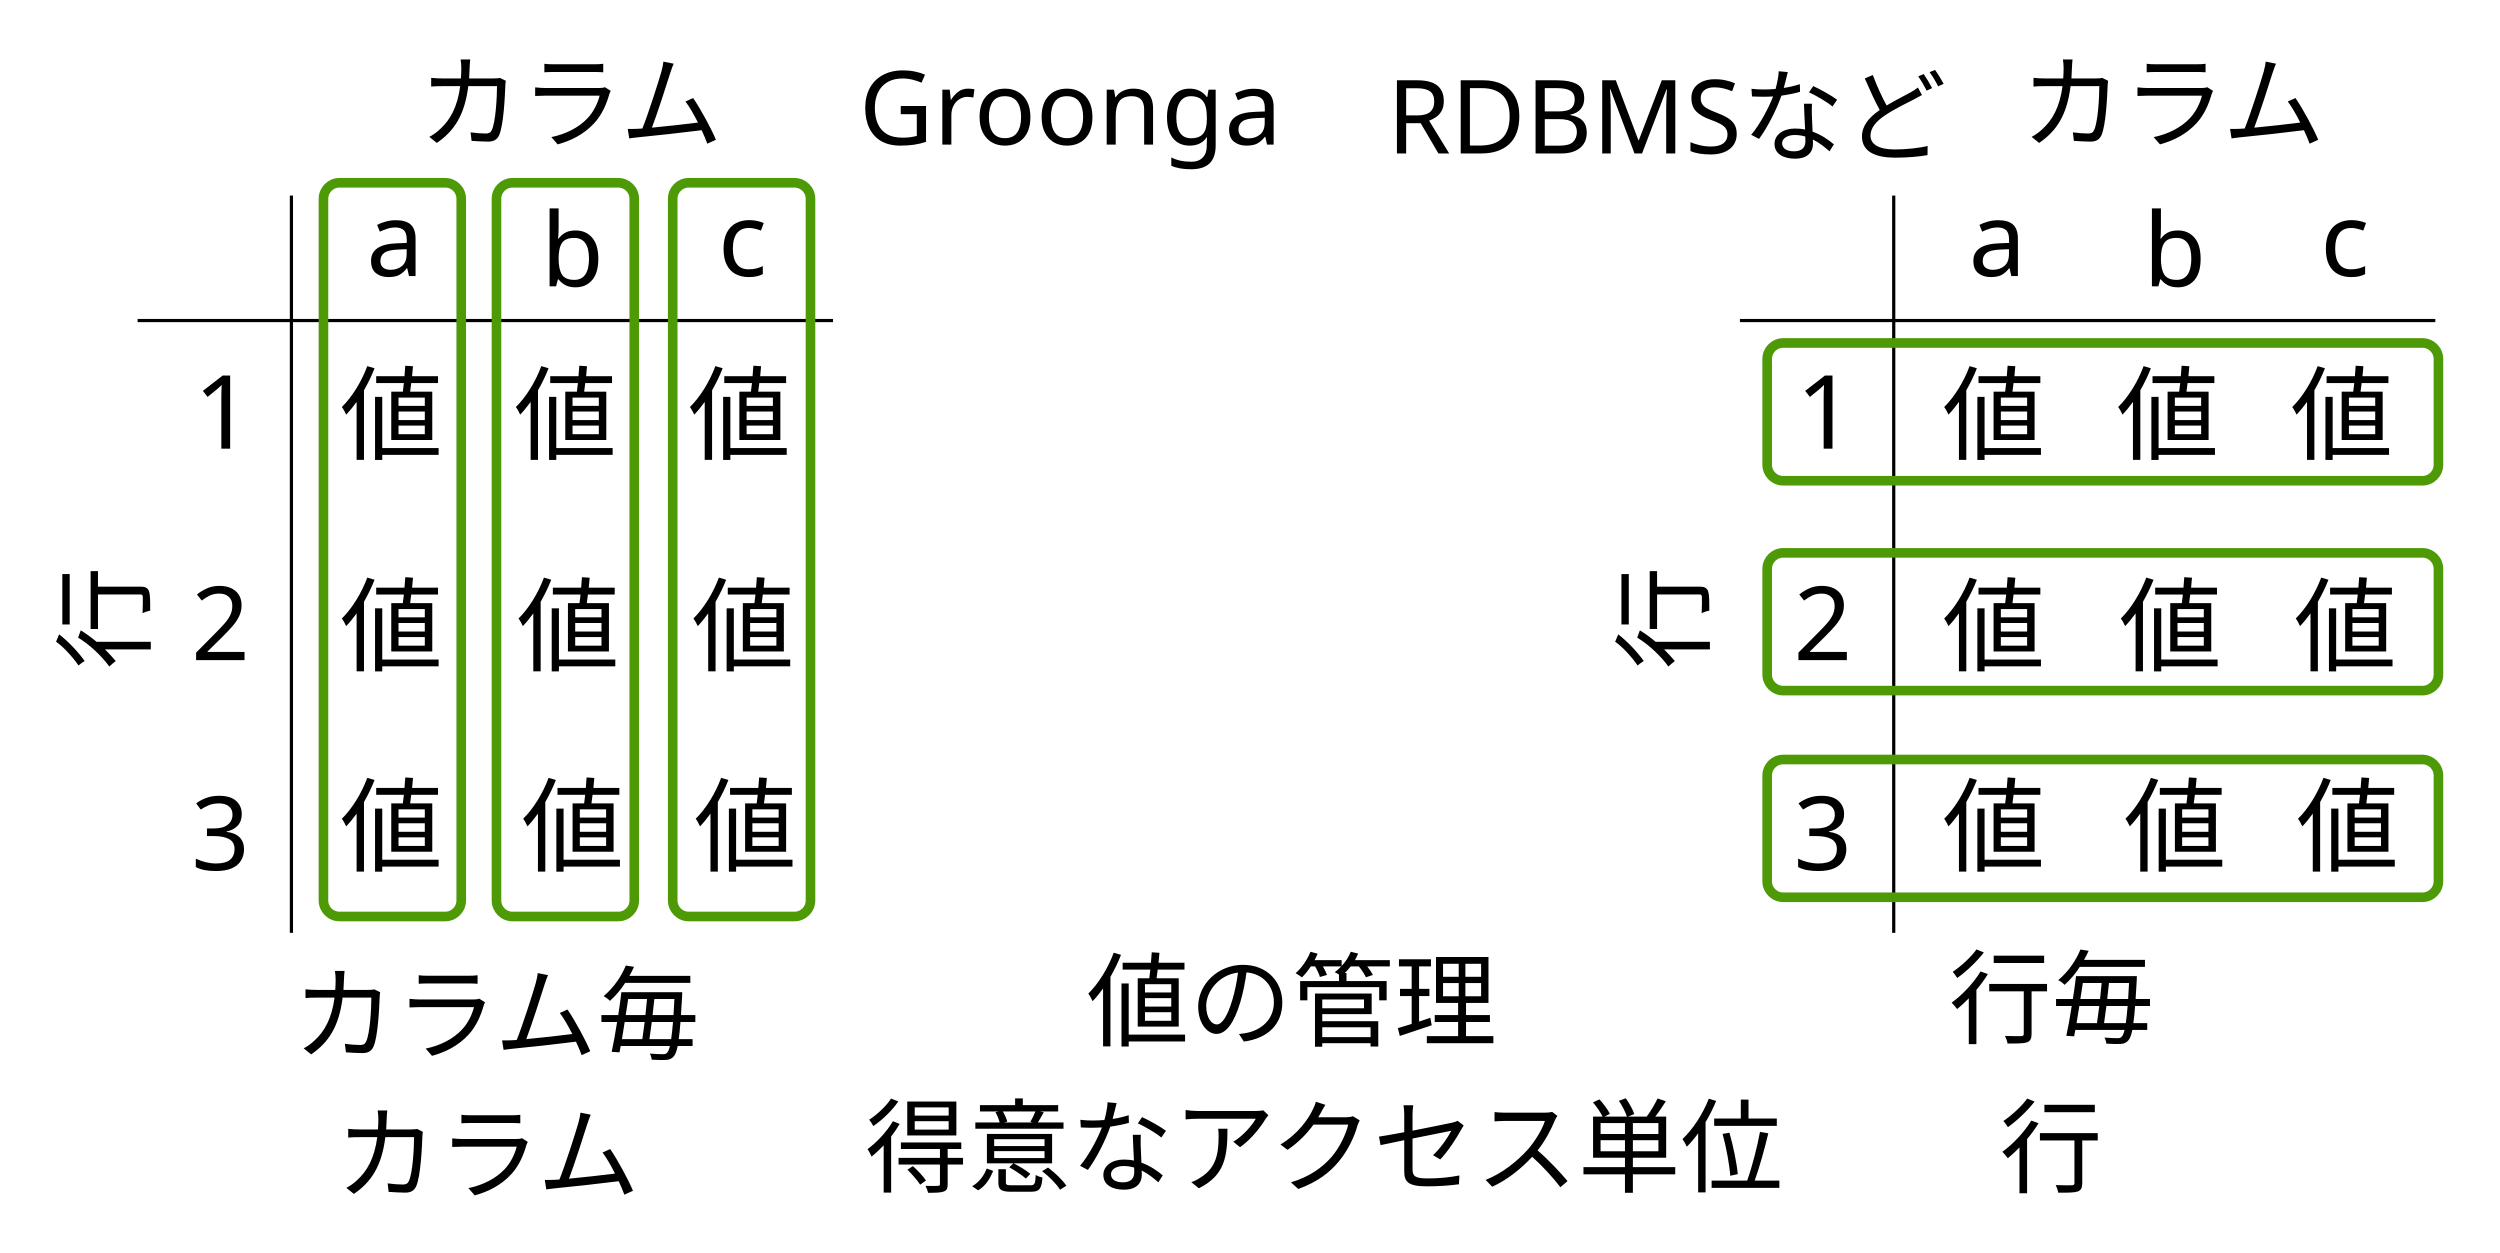
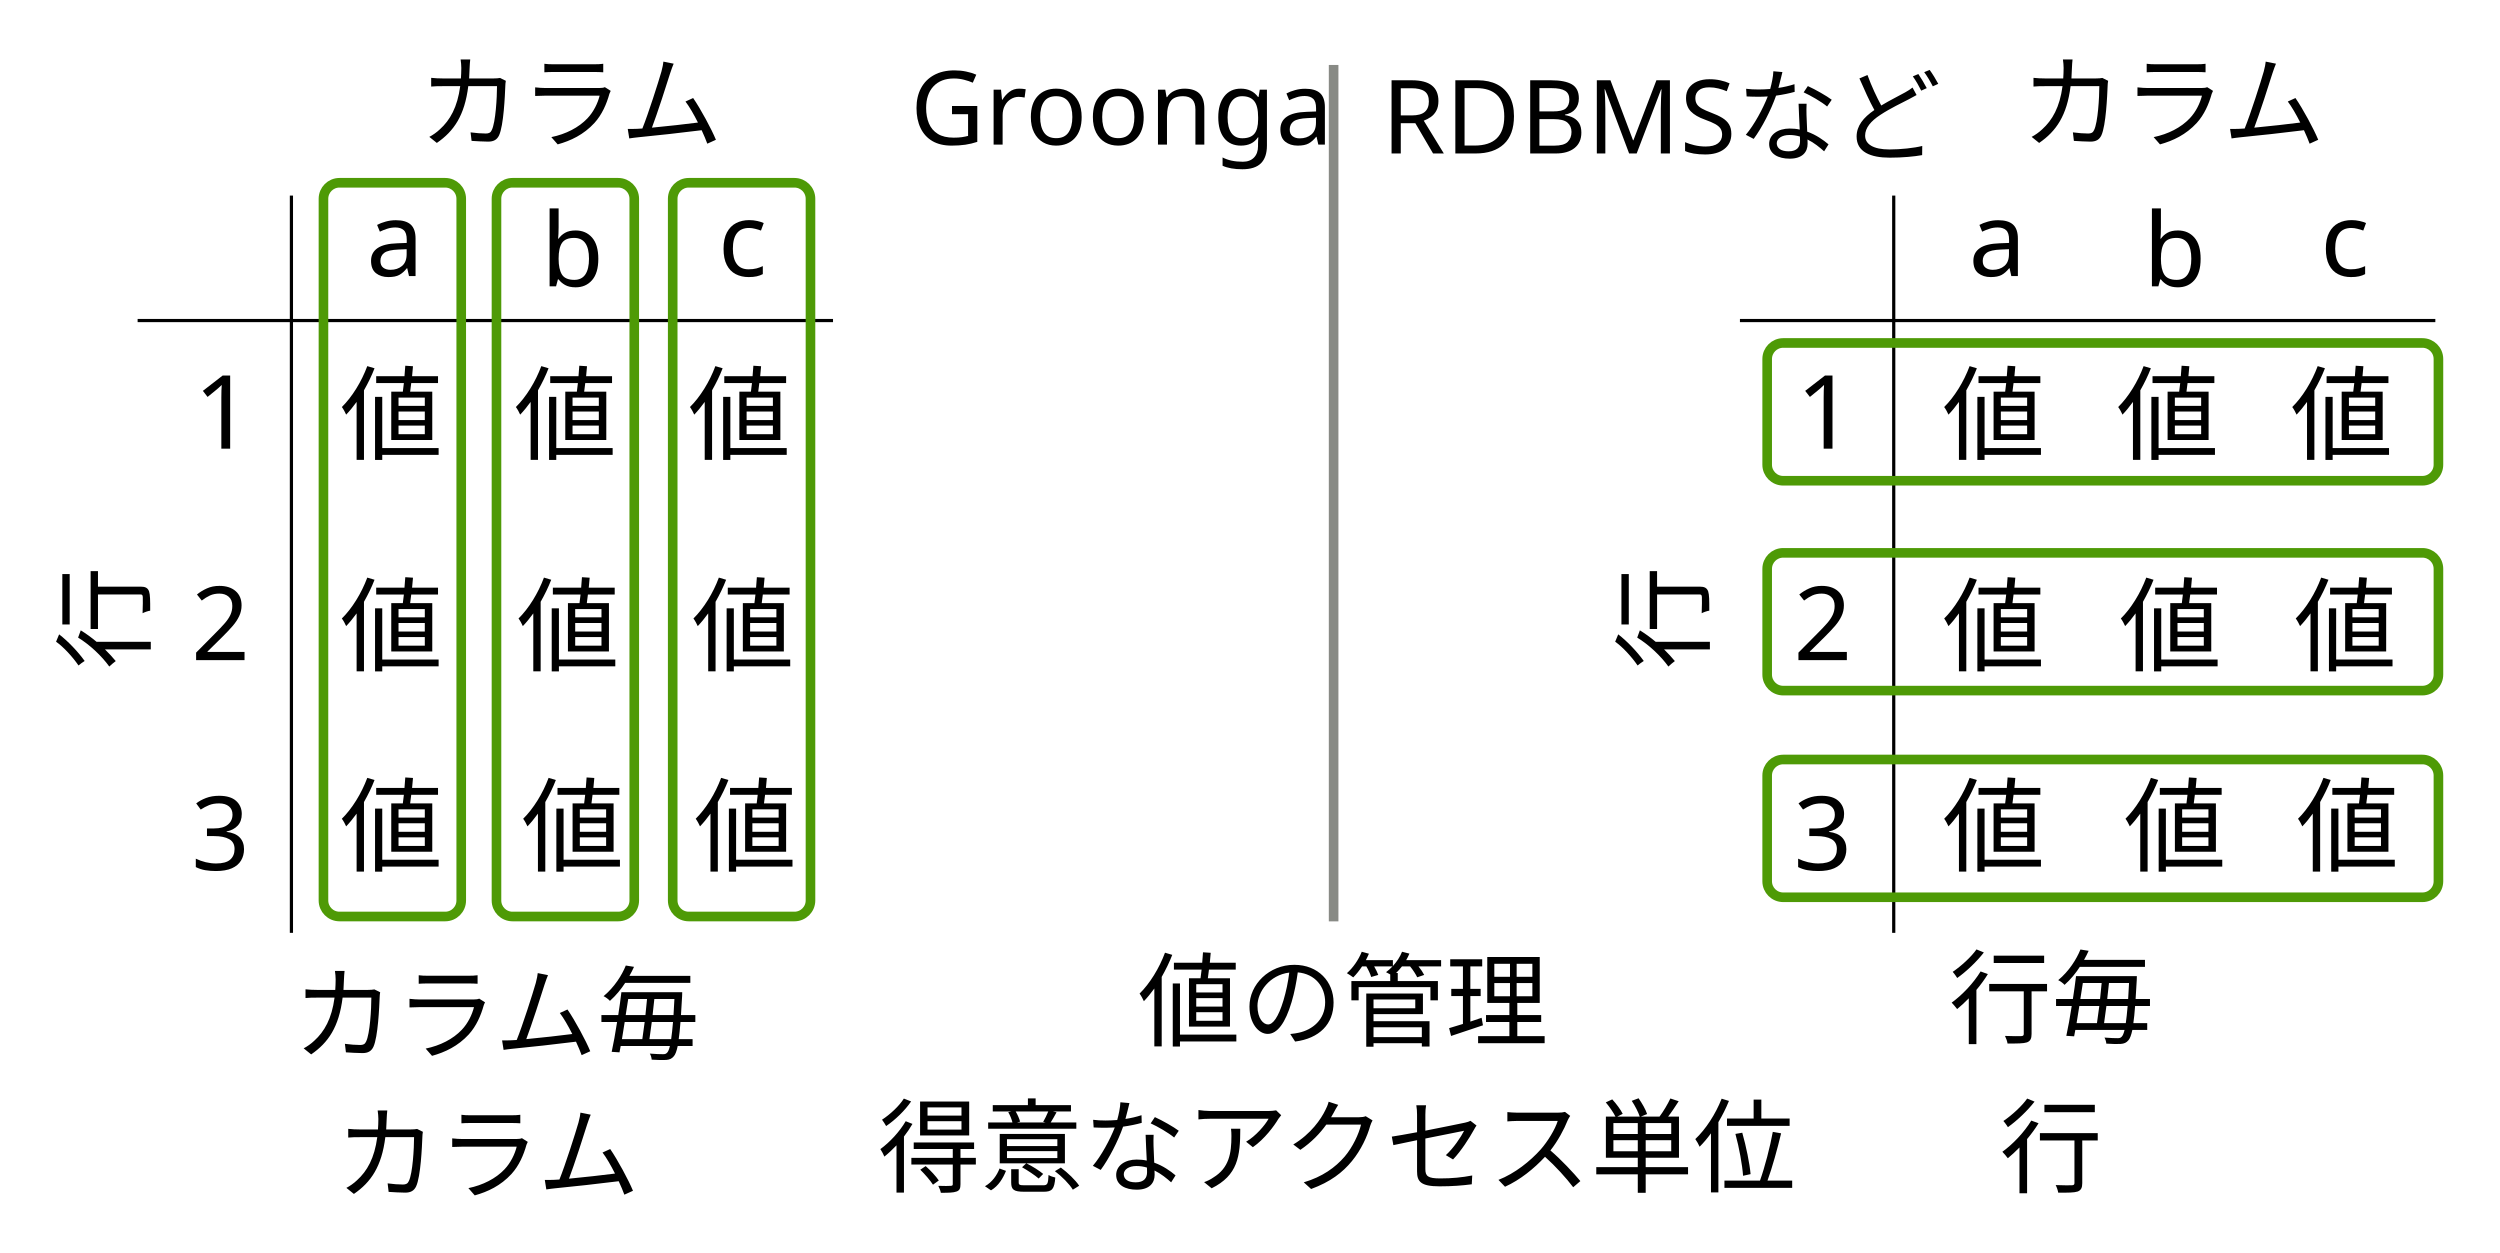
<svg xmlns="http://www.w3.org/2000/svg" width="220.204mm" height="110.292mm" viewBox="0 0 780.251 390.797" id="svg2" version="1.1">
  <defs id="defs4" />
  <g id="layer1" transform="translate(93.03497,-46.32179)">
    <text xml:space="preserve" style="font-style:normal;font-variant:normal;font-weight:normal;font-stretch:normal;font-size:32px;line-height:125%;font-family:Sans;-inkscape-font-specification:Sans;letter-spacing:0px;word-spacing:0px;fill:#000000;fill-opacity:1;stroke:none;stroke-width:1px;stroke-linecap:butt;stroke-linejoin:miter;stroke-opacity:1" x="37.471" y="90.07" id="text8070">
      <tspan id="tspan8072" x="37.471" y="90.07">カラム</tspan>
    </text>
    <text xml:space="preserve" style="font-style:normal;font-variant:normal;font-weight:normal;font-stretch:normal;font-size:32px;line-height:125%;font-family:Sans;-inkscape-font-specification:Sans;letter-spacing:0px;word-spacing:0px;fill:#000000;fill-opacity:1;stroke:none;stroke-width:1px;stroke-linecap:butt;stroke-linejoin:miter;stroke-opacity:1" x="-255.144" y="-48.631" id="text8074" transform="matrix(0,-1,1,0,0,0)">
      <tspan id="tspan8076" x="-255.144" y="-48.631">行</tspan>
    </text>
    <text xml:space="preserve" style="font-style:normal;font-variant:normal;font-weight:normal;font-stretch:normal;font-size:32px;line-height:125%;font-family:Sans;-inkscape-font-specification:Sans;letter-spacing:0px;word-spacing:0px;fill:#000000;fill-opacity:1;stroke:none;stroke-width:1px;stroke-linecap:butt;stroke-linejoin:miter;stroke-opacity:1" x="21.302" y="132.485" id="text8078">
      <tspan id="tspan8080" x="21.302" y="132.485">a</tspan>
    </text>
    <text xml:space="preserve" style="font-style:normal;font-variant:normal;font-weight:normal;font-stretch:normal;font-size:32px;line-height:125%;font-family:Sans;-inkscape-font-specification:Sans;letter-spacing:0px;word-spacing:0px;fill:#000000;fill-opacity:1;stroke:none;stroke-width:1px;stroke-linecap:butt;stroke-linejoin:miter;stroke-opacity:1" x="75.777" y="135.685" id="text8082">
      <tspan id="tspan8084" x="75.777" y="135.685">b</tspan>
    </text>
    <text xml:space="preserve" style="font-style:normal;font-variant:normal;font-weight:normal;font-stretch:normal;font-size:32px;line-height:125%;font-family:Sans;-inkscape-font-specification:Sans;letter-spacing:0px;word-spacing:0px;fill:#000000;fill-opacity:1;stroke:none;stroke-width:1px;stroke-linecap:butt;stroke-linejoin:miter;stroke-opacity:1" x="131.023" y="132.485" id="text8086">
      <tspan id="tspan8088" x="131.023" y="132.485">c</tspan>
    </text>
    <text xml:space="preserve" style="font-style:normal;font-variant:normal;font-weight:normal;font-stretch:normal;font-size:32px;line-height:125%;font-family:Sans;-inkscape-font-specification:Sans;letter-spacing:0px;word-spacing:0px;fill:#000000;fill-opacity:1;stroke:none;stroke-width:1px;stroke-linecap:butt;stroke-linejoin:miter;stroke-opacity:1" x="-32.561" y="186.362" id="text8090">
      <tspan id="tspan8092" x="-32.561" y="186.362">1</tspan>
    </text>
    <text xml:space="preserve" style="font-style:normal;font-variant:normal;font-weight:normal;font-stretch:normal;font-size:32px;line-height:125%;font-family:Sans;-inkscape-font-specification:Sans;letter-spacing:0px;word-spacing:0px;fill:#000000;fill-opacity:1;stroke:none;stroke-width:1px;stroke-linecap:butt;stroke-linejoin:miter;stroke-opacity:1" x="-33.358" y="252.347" id="text8094">
      <tspan id="tspan8096" x="-33.358" y="252.347">2</tspan>
    </text>
    <text xml:space="preserve" style="font-style:normal;font-variant:normal;font-weight:normal;font-stretch:normal;font-size:32px;line-height:125%;font-family:Sans;-inkscape-font-specification:Sans;letter-spacing:0px;word-spacing:0px;fill:#000000;fill-opacity:1;stroke:none;stroke-width:1px;stroke-linecap:butt;stroke-linejoin:miter;stroke-opacity:1" x="-33.358" y="317.862" id="text8098">
      <tspan id="tspan8100" x="-33.358" y="317.862">3</tspan>
    </text>
    <text xml:space="preserve" style="font-style:normal;font-variant:normal;font-weight:normal;font-stretch:normal;font-size:32px;line-height:125%;font-family:Sans;-inkscape-font-specification:Sans;letter-spacing:0px;word-spacing:0px;fill:#000000;fill-opacity:1;stroke:none;stroke-width:1px;stroke-linecap:butt;stroke-linejoin:miter;stroke-opacity:1" x="13.142" y="187.337" id="text8111">
      <tspan id="tspan8113" x="13.142" y="187.337">値</tspan>
    </text>
    <text id="text8115" y="187.337" x="67.452" style="font-style:normal;font-variant:normal;font-weight:normal;font-stretch:normal;font-size:32px;line-height:125%;font-family:Sans;-inkscape-font-specification:Sans;letter-spacing:0px;word-spacing:0px;fill:#000000;fill-opacity:1;stroke:none;stroke-width:1px;stroke-linecap:butt;stroke-linejoin:miter;stroke-opacity:1" xml:space="preserve">
      <tspan y="187.337" x="67.452" id="tspan8117">値</tspan>
    </text>
    <text xml:space="preserve" style="font-style:normal;font-variant:normal;font-weight:normal;font-stretch:normal;font-size:32px;line-height:125%;font-family:Sans;-inkscape-font-specification:Sans;letter-spacing:0px;word-spacing:0px;fill:#000000;fill-opacity:1;stroke:none;stroke-width:1px;stroke-linecap:butt;stroke-linejoin:miter;stroke-opacity:1" x="121.781" y="187.337" id="text8119">
      <tspan id="tspan8121" x="121.781" y="187.337">値</tspan>
    </text>
    <text id="text8123" y="253.337" x="13.142" style="font-style:normal;font-variant:normal;font-weight:normal;font-stretch:normal;font-size:32px;line-height:125%;font-family:Sans;-inkscape-font-specification:Sans;letter-spacing:0px;word-spacing:0px;fill:#000000;fill-opacity:1;stroke:none;stroke-width:1px;stroke-linecap:butt;stroke-linejoin:miter;stroke-opacity:1" xml:space="preserve">
      <tspan y="253.337" x="13.142" id="tspan8125">値</tspan>
    </text>
    <text xml:space="preserve" style="font-style:normal;font-variant:normal;font-weight:normal;font-stretch:normal;font-size:32px;line-height:125%;font-family:Sans;-inkscape-font-specification:Sans;letter-spacing:0px;word-spacing:0px;fill:#000000;fill-opacity:1;stroke:none;stroke-width:1px;stroke-linecap:butt;stroke-linejoin:miter;stroke-opacity:1" x="68.281" y="253.337" id="text8127">
      <tspan id="tspan8129" x="68.281" y="253.337">値</tspan>
    </text>
    <text id="text8131" y="253.337" x="122.872" style="font-style:normal;font-variant:normal;font-weight:normal;font-stretch:normal;font-size:32px;line-height:125%;font-family:Sans;-inkscape-font-specification:Sans;letter-spacing:0px;word-spacing:0px;fill:#000000;fill-opacity:1;stroke:none;stroke-width:1px;stroke-linecap:butt;stroke-linejoin:miter;stroke-opacity:1" xml:space="preserve">
      <tspan y="253.337" x="122.872" id="tspan8133">値</tspan>
    </text>
    <text xml:space="preserve" style="font-style:normal;font-variant:normal;font-weight:normal;font-stretch:normal;font-size:32px;line-height:125%;font-family:Sans;-inkscape-font-specification:Sans;letter-spacing:0px;word-spacing:0px;fill:#000000;fill-opacity:1;stroke:none;stroke-width:1px;stroke-linecap:butt;stroke-linejoin:miter;stroke-opacity:1" x="13.142" y="315.837" id="text8135">
      <tspan id="tspan8137" x="13.142" y="315.837">値</tspan>
    </text>
    <text id="text8139" y="315.837" x="69.73" style="font-style:normal;font-variant:normal;font-weight:normal;font-stretch:normal;font-size:32px;line-height:125%;font-family:Sans;-inkscape-font-specification:Sans;letter-spacing:0px;word-spacing:0px;fill:#000000;fill-opacity:1;stroke:none;stroke-width:1px;stroke-linecap:butt;stroke-linejoin:miter;stroke-opacity:1" xml:space="preserve">
      <tspan y="315.837" x="69.73" id="tspan8141">値</tspan>
    </text>
    <text xml:space="preserve" style="font-style:normal;font-variant:normal;font-weight:normal;font-stretch:normal;font-size:32px;line-height:125%;font-family:Sans;-inkscape-font-specification:Sans;letter-spacing:0px;word-spacing:0px;fill:#000000;fill-opacity:1;stroke:none;stroke-width:1px;stroke-linecap:butt;stroke-linejoin:miter;stroke-opacity:1" x="123.579" y="315.837" id="text8143">
      <tspan id="tspan8145" x="123.579" y="315.837">値</tspan>
    </text>
    <path style="fill:none;fill-rule:evenodd;stroke:#000000;stroke-width:1px;stroke-linecap:butt;stroke-linejoin:miter;stroke-opacity:1" d="m -2.083,107.362 0,230.101" id="path8147" />
    <path style="fill:none;fill-rule:evenodd;stroke:#000000;stroke-width:1px;stroke-linecap:butt;stroke-linejoin:miter;stroke-opacity:1" d="m -50.083,146.362 217.034,0" id="path8149" />
    <text id="text8253" y="90.07" x="537.554" style="font-style:normal;font-variant:normal;font-weight:normal;font-stretch:normal;font-size:32px;line-height:125%;font-family:Sans;-inkscape-font-specification:Sans;letter-spacing:0px;word-spacing:0px;fill:#000000;fill-opacity:1;stroke:none;stroke-width:1px;stroke-linecap:butt;stroke-linejoin:miter;stroke-opacity:1" xml:space="preserve">
      <tspan y="90.07" x="537.554" id="tspan8255">カラム</tspan>
    </text>
    <text transform="matrix(0,-1,1,0,0,0)" id="text8257" y="437.967" x="-255.144" style="font-style:normal;font-variant:normal;font-weight:normal;font-stretch:normal;font-size:32px;line-height:125%;font-family:Sans;-inkscape-font-specification:Sans;letter-spacing:0px;word-spacing:0px;fill:#000000;fill-opacity:1;stroke:none;stroke-width:1px;stroke-linecap:butt;stroke-linejoin:miter;stroke-opacity:1" xml:space="preserve">
      <tspan y="437.967" x="-255.144" id="tspan8259">行</tspan>
    </text>
    <text id="text8261" y="132.485" x="521.386" style="font-style:normal;font-variant:normal;font-weight:normal;font-stretch:normal;font-size:32px;line-height:125%;font-family:Sans;-inkscape-font-specification:Sans;letter-spacing:0px;word-spacing:0px;fill:#000000;fill-opacity:1;stroke:none;stroke-width:1px;stroke-linecap:butt;stroke-linejoin:miter;stroke-opacity:1" xml:space="preserve">
      <tspan y="132.485" x="521.386" id="tspan8263">a</tspan>
    </text>
    <text id="text8265" y="135.685" x="575.86" style="font-style:normal;font-variant:normal;font-weight:normal;font-stretch:normal;font-size:32px;line-height:125%;font-family:Sans;-inkscape-font-specification:Sans;letter-spacing:0px;word-spacing:0px;fill:#000000;fill-opacity:1;stroke:none;stroke-width:1px;stroke-linecap:butt;stroke-linejoin:miter;stroke-opacity:1" xml:space="preserve">
      <tspan y="135.685" x="575.86" id="tspan8267">b</tspan>
    </text>
    <text id="text8269" y="132.485" x="631.107" style="font-style:normal;font-variant:normal;font-weight:normal;font-stretch:normal;font-size:32px;line-height:125%;font-family:Sans;-inkscape-font-specification:Sans;letter-spacing:0px;word-spacing:0px;fill:#000000;fill-opacity:1;stroke:none;stroke-width:1px;stroke-linecap:butt;stroke-linejoin:miter;stroke-opacity:1" xml:space="preserve">
      <tspan y="132.485" x="631.107" id="tspan8271">c</tspan>
    </text>
    <text id="text8273" y="186.362" x="467.522" style="font-style:normal;font-variant:normal;font-weight:normal;font-stretch:normal;font-size:32px;line-height:125%;font-family:Sans;-inkscape-font-specification:Sans;letter-spacing:0px;word-spacing:0px;fill:#000000;fill-opacity:1;stroke:none;stroke-width:1px;stroke-linecap:butt;stroke-linejoin:miter;stroke-opacity:1" xml:space="preserve">
      <tspan y="186.362" x="467.522" id="tspan8275">1</tspan>
    </text>
    <text id="text8277" y="252.347" x="466.726" style="font-style:normal;font-variant:normal;font-weight:normal;font-stretch:normal;font-size:32px;line-height:125%;font-family:Sans;-inkscape-font-specification:Sans;letter-spacing:0px;word-spacing:0px;fill:#000000;fill-opacity:1;stroke:none;stroke-width:1px;stroke-linecap:butt;stroke-linejoin:miter;stroke-opacity:1" xml:space="preserve">
      <tspan y="252.347" x="466.726" id="tspan8279">2</tspan>
    </text>
    <text id="text8281" y="317.862" x="466.726" style="font-style:normal;font-variant:normal;font-weight:normal;font-stretch:normal;font-size:32px;line-height:125%;font-family:Sans;-inkscape-font-specification:Sans;letter-spacing:0px;word-spacing:0px;fill:#000000;fill-opacity:1;stroke:none;stroke-width:1px;stroke-linecap:butt;stroke-linejoin:miter;stroke-opacity:1" xml:space="preserve">
      <tspan y="317.862" x="466.726" id="tspan8283">3</tspan>
    </text>
    <text id="text8285" y="187.337" x="513.226" style="font-style:normal;font-variant:normal;font-weight:normal;font-stretch:normal;font-size:32px;line-height:125%;font-family:Sans;-inkscape-font-specification:Sans;letter-spacing:0px;word-spacing:0px;fill:#000000;fill-opacity:1;stroke:none;stroke-width:1px;stroke-linecap:butt;stroke-linejoin:miter;stroke-opacity:1" xml:space="preserve">
      <tspan y="187.337" x="513.226" id="tspan8287">値</tspan>
    </text>
    <text xml:space="preserve" style="font-style:normal;font-variant:normal;font-weight:normal;font-stretch:normal;font-size:32px;line-height:125%;font-family:Sans;-inkscape-font-specification:Sans;letter-spacing:0px;word-spacing:0px;fill:#000000;fill-opacity:1;stroke:none;stroke-width:1px;stroke-linecap:butt;stroke-linejoin:miter;stroke-opacity:1" x="567.536" y="187.337" id="text8289">
      <tspan id="tspan8291" x="567.536" y="187.337">値</tspan>
    </text>
    <text id="text8293" y="187.337" x="621.864" style="font-style:normal;font-variant:normal;font-weight:normal;font-stretch:normal;font-size:32px;line-height:125%;font-family:Sans;-inkscape-font-specification:Sans;letter-spacing:0px;word-spacing:0px;fill:#000000;fill-opacity:1;stroke:none;stroke-width:1px;stroke-linecap:butt;stroke-linejoin:miter;stroke-opacity:1" xml:space="preserve">
      <tspan y="187.337" x="621.864" id="tspan8295">値</tspan>
    </text>
    <text xml:space="preserve" style="font-style:normal;font-variant:normal;font-weight:normal;font-stretch:normal;font-size:32px;line-height:125%;font-family:Sans;-inkscape-font-specification:Sans;letter-spacing:0px;word-spacing:0px;fill:#000000;fill-opacity:1;stroke:none;stroke-width:1px;stroke-linecap:butt;stroke-linejoin:miter;stroke-opacity:1" x="513.226" y="253.337" id="text8297">
      <tspan id="tspan8299" x="513.226" y="253.337">値</tspan>
    </text>
    <text id="text8301" y="253.337" x="568.364" style="font-style:normal;font-variant:normal;font-weight:normal;font-stretch:normal;font-size:32px;line-height:125%;font-family:Sans;-inkscape-font-specification:Sans;letter-spacing:0px;word-spacing:0px;fill:#000000;fill-opacity:1;stroke:none;stroke-width:1px;stroke-linecap:butt;stroke-linejoin:miter;stroke-opacity:1" xml:space="preserve">
      <tspan y="253.337" x="568.364" id="tspan8303">値</tspan>
    </text>
    <text xml:space="preserve" style="font-style:normal;font-variant:normal;font-weight:normal;font-stretch:normal;font-size:32px;line-height:125%;font-family:Sans;-inkscape-font-specification:Sans;letter-spacing:0px;word-spacing:0px;fill:#000000;fill-opacity:1;stroke:none;stroke-width:1px;stroke-linecap:butt;stroke-linejoin:miter;stroke-opacity:1" x="622.955" y="253.337" id="text8305">
      <tspan id="tspan8307" x="622.955" y="253.337">値</tspan>
    </text>
    <text id="text8309" y="315.837" x="513.226" style="font-style:normal;font-variant:normal;font-weight:normal;font-stretch:normal;font-size:32px;line-height:125%;font-family:Sans;-inkscape-font-specification:Sans;letter-spacing:0px;word-spacing:0px;fill:#000000;fill-opacity:1;stroke:none;stroke-width:1px;stroke-linecap:butt;stroke-linejoin:miter;stroke-opacity:1" xml:space="preserve">
      <tspan y="315.837" x="513.226" id="tspan8311">値</tspan>
    </text>
    <text xml:space="preserve" style="font-style:normal;font-variant:normal;font-weight:normal;font-stretch:normal;font-size:32px;line-height:125%;font-family:Sans;-inkscape-font-specification:Sans;letter-spacing:0px;word-spacing:0px;fill:#000000;fill-opacity:1;stroke:none;stroke-width:1px;stroke-linecap:butt;stroke-linejoin:miter;stroke-opacity:1" x="569.814" y="315.837" id="text8313">
      <tspan id="tspan8315" x="569.814" y="315.837">値</tspan>
    </text>
    <text id="text8317" y="315.837" x="623.662" style="font-style:normal;font-variant:normal;font-weight:normal;font-stretch:normal;font-size:32px;line-height:125%;font-family:Sans;-inkscape-font-specification:Sans;letter-spacing:0px;word-spacing:0px;fill:#000000;fill-opacity:1;stroke:none;stroke-width:1px;stroke-linecap:butt;stroke-linejoin:miter;stroke-opacity:1" xml:space="preserve">
      <tspan y="315.837" x="623.662" id="tspan8319">値</tspan>
    </text>
    <path id="path8321" d="m 498,107.362 0,230.101" style="fill:none;fill-rule:evenodd;stroke:#000000;stroke-width:1px;stroke-linecap:butt;stroke-linejoin:miter;stroke-opacity:1" />
    <path id="path8323" d="m 450,146.362 217.034,0" style="fill:none;fill-rule:evenodd;stroke:#000000;stroke-width:1px;stroke-linecap:butt;stroke-linejoin:miter;stroke-opacity:1" />
    <rect style="color:#000000;display:inline;overflow:visible;visibility:visible;opacity:1;fill:none;fill-opacity:1;fill-rule:nonzero;stroke:#4e9a06;stroke-width:3;stroke-linecap:butt;stroke-linejoin:miter;stroke-miterlimit:4;stroke-dasharray:none;stroke-dashoffset:0;stroke-opacity:1;marker:none;enable-background:accumulate" id="rect8325" width="43" height="229" x="7.917" y="103.362" rx="5" ry="5" />
    <rect ry="5" rx="5" y="103.362" x="61.917" height="229" width="43" id="rect8327" style="color:#000000;display:inline;overflow:visible;visibility:visible;opacity:1;fill:none;fill-opacity:1;fill-rule:nonzero;stroke:#4e9a06;stroke-width:3;stroke-linecap:butt;stroke-linejoin:miter;stroke-miterlimit:4;stroke-dasharray:none;stroke-dashoffset:0;stroke-opacity:1;marker:none;enable-background:accumulate" />
    <rect style="color:#000000;display:inline;overflow:visible;visibility:visible;opacity:1;fill:none;fill-opacity:1;fill-rule:nonzero;stroke:#4e9a06;stroke-width:3;stroke-linecap:butt;stroke-linejoin:miter;stroke-miterlimit:4;stroke-dasharray:none;stroke-dashoffset:0;stroke-opacity:1;marker:none;enable-background:accumulate" id="rect8329" width="43" height="229" x="116.917" y="103.362" rx="5" ry="5" />
-     <text xml:space="preserve" style="font-style:normal;font-variant:normal;font-weight:normal;font-stretch:normal;font-size:32px;line-height:125%;font-family:Sans;-inkscape-font-specification:Sans;letter-spacing:0px;word-spacing:0px;fill:#000000;fill-opacity:1;stroke:none;stroke-width:1px;stroke-linecap:butt;stroke-linejoin:miter;stroke-opacity:1" x="175.056" y="91.459" id="text8331">
-       <tspan id="tspan8333" x="175.056" y="91.459">Groonga</tspan>
+     <text xml:space="preserve" style="font-style:normal;font-variant:normal;font-weight:normal;font-stretch:normal;font-size:32px;line-height:125%;font-family:Sans;-inkscape-font-specification:Sans;letter-spacing:0px;word-spacing:0px;fill:#000000;fill-opacity:1;stroke:none;stroke-width:1px;stroke-linecap:butt;stroke-linejoin:miter;stroke-opacity:1" x="191.056" y="91.459" id="text8331">
+       <tspan id="tspan8333" x="191.056" y="91.459">Groonga</tspan>
    </text>
    <text xml:space="preserve" style="font-style:normal;font-variant:normal;font-weight:normal;font-stretch:normal;font-size:32px;line-height:125%;font-family:Sans;-inkscape-font-specification:Sans;text-align:center;letter-spacing:0px;word-spacing:0px;text-anchor:middle;fill:#000000;fill-opacity:1;stroke:none;stroke-width:1px;stroke-linecap:butt;stroke-linejoin:miter;stroke-opacity:1" x="82.575" y="374.54" id="text8335">
      <tspan x="82.575" y="374.54" id="tspan8339">カラム毎</tspan>
    </text>
-     <text id="text8341" y="94.217" x="339.841" style="font-style:normal;font-variant:normal;font-weight:normal;font-stretch:normal;font-size:32px;line-height:125%;font-family:Sans;-inkscape-font-specification:Sans;letter-spacing:0px;word-spacing:0px;fill:#000000;fill-opacity:1;stroke:none;stroke-width:1px;stroke-linecap:butt;stroke-linejoin:miter;stroke-opacity:1" xml:space="preserve">
-       <tspan y="94.217" x="339.841" id="tspan8343">RDBMSなど</tspan>
+     <text id="text8341" y="94.217" x="338.163" style="font-style:normal;font-variant:normal;font-weight:normal;font-stretch:normal;font-size:32px;line-height:125%;font-family:Sans;-inkscape-font-specification:Sans;letter-spacing:0px;word-spacing:0px;fill:#000000;fill-opacity:1;stroke:none;stroke-width:1px;stroke-linecap:butt;stroke-linejoin:miter;stroke-opacity:1" xml:space="preserve">
+       <tspan y="94.217" x="338.163" id="tspan8343">RDBMSなど</tspan>
    </text>
    <rect ry="5" rx="5" y="-668" x="153.362" height="209.5" width="43" id="rect8345" style="color:#000000;display:inline;overflow:visible;visibility:visible;opacity:1;fill:none;fill-opacity:1;fill-rule:nonzero;stroke:#4e9a06;stroke-width:3;stroke-linecap:butt;stroke-linejoin:miter;stroke-miterlimit:4;stroke-dasharray:none;stroke-dashoffset:0;stroke-opacity:1;marker:none;enable-background:accumulate" transform="matrix(0,1,-1,0,0,0)" />
    <rect transform="matrix(0,1,-1,0,0,0)" style="color:#000000;display:inline;overflow:visible;visibility:visible;opacity:1;fill:none;fill-opacity:1;fill-rule:nonzero;stroke:#4e9a06;stroke-width:3;stroke-linecap:butt;stroke-linejoin:miter;stroke-miterlimit:4;stroke-dasharray:none;stroke-dashoffset:0;stroke-opacity:1;marker:none;enable-background:accumulate" id="rect8347" width="43" height="209.5" x="218.862" y="-668" rx="5" ry="5" />
    <rect ry="5" rx="5" y="-668" x="283.362" height="209.5" width="43" id="rect8349" style="color:#000000;display:inline;overflow:visible;visibility:visible;opacity:1;fill:none;fill-opacity:1;fill-rule:nonzero;stroke:#4e9a06;stroke-width:3;stroke-linecap:butt;stroke-linejoin:miter;stroke-miterlimit:4;stroke-dasharray:none;stroke-dashoffset:0;stroke-opacity:1;marker:none;enable-background:accumulate" transform="matrix(0,1,-1,0,0,0)" />
    <text xml:space="preserve" style="font-style:normal;font-variant:normal;font-weight:normal;font-stretch:normal;font-size:32px;line-height:125%;font-family:Sans;-inkscape-font-specification:Sans;text-align:center;letter-spacing:0px;word-spacing:0px;text-anchor:middle;fill:#000000;fill-opacity:1;stroke:none;stroke-width:1px;stroke-linecap:butt;stroke-linejoin:miter;stroke-opacity:1" x="79.908" y="418.09" id="text8357">
      <tspan x="79.908" y="418.09" id="tspan8361">カラム</tspan>
    </text>
    <text id="text8367" y="416.09" x="567.905" style="font-style:normal;font-variant:normal;font-weight:normal;font-stretch:normal;font-size:32px;line-height:125%;font-family:Sans;-inkscape-font-specification:Sans;text-align:center;letter-spacing:0px;word-spacing:0px;text-anchor:middle;fill:#000000;fill-opacity:1;stroke:none;stroke-width:1px;stroke-linecap:butt;stroke-linejoin:miter;stroke-opacity:1" xml:space="preserve">
      <tspan id="tspan8371" y="416.09" x="567.905">行</tspan>
    </text>
-     <text xml:space="preserve" style="font-style:normal;font-variant:normal;font-weight:normal;font-stretch:normal;font-size:32px;line-height:125%;font-family:Sans;-inkscape-font-specification:Sans;letter-spacing:0px;word-spacing:0px;fill:#000000;fill-opacity:1;stroke:none;stroke-width:1px;stroke-linecap:butt;stroke-linejoin:miter;stroke-opacity:1" x="246.111" y="370.41" id="text8373">
-       <tspan id="tspan8375" x="246.111" y="370.41">値の管理</tspan>
+     <text xml:space="preserve" style="font-style:normal;font-variant:normal;font-weight:normal;font-stretch:normal;font-size:32px;line-height:125%;font-family:Sans;-inkscape-font-specification:Sans;letter-spacing:0px;word-spacing:0px;fill:#000000;fill-opacity:1;stroke:none;stroke-width:1px;stroke-linecap:butt;stroke-linejoin:miter;stroke-opacity:1" x="262.111" y="370.41" id="text8373">
+       <tspan id="tspan8375" x="262.111" y="370.41">値の管理</tspan>
    </text>
    <text id="text8407" y="369.54" x="568.087" style="font-style:normal;font-variant:normal;font-weight:normal;font-stretch:normal;font-size:32px;line-height:125%;font-family:Sans;-inkscape-font-specification:Sans;text-align:center;letter-spacing:0px;word-spacing:0px;text-anchor:middle;fill:#000000;fill-opacity:1;stroke:none;stroke-width:1px;stroke-linecap:butt;stroke-linejoin:miter;stroke-opacity:1" xml:space="preserve">
      <tspan id="tspan8409" y="369.54" x="568.087">行毎</tspan>
    </text>
-     <text id="text8411" y="415.999" x="177.027" style="font-style:normal;font-variant:normal;font-weight:normal;font-stretch:normal;font-size:32px;line-height:125%;font-family:Sans;-inkscape-font-specification:Sans;letter-spacing:0px;word-spacing:0px;fill:#000000;fill-opacity:1;stroke:none;stroke-width:1px;stroke-linecap:butt;stroke-linejoin:miter;stroke-opacity:1" xml:space="preserve">
-       <tspan y="415.999" x="177.027" id="tspan8413">得意なアクセス単位</tspan>
+     <text id="text8411" y="415.999" x="181.027" style="font-style:normal;font-variant:normal;font-weight:normal;font-stretch:normal;font-size:32px;line-height:125%;font-family:Sans;-inkscape-font-specification:Sans;letter-spacing:0px;word-spacing:0px;fill:#000000;fill-opacity:1;stroke:none;stroke-width:1px;stroke-linecap:butt;stroke-linejoin:miter;stroke-opacity:1" xml:space="preserve">
+       <tspan y="415.999" x="181.027" id="tspan8413">得意なアクセス単位</tspan>
    </text>
+     <path style="fill:none;fill-rule:evenodd;stroke:#888a85;stroke-width:3;stroke-linecap:butt;stroke-linejoin:miter;stroke-miterlimit:4;stroke-dasharray:none;stroke-opacity:1" d="m 323.187,66.595 0,267.286" id="path8159" />
  </g>
</svg>
